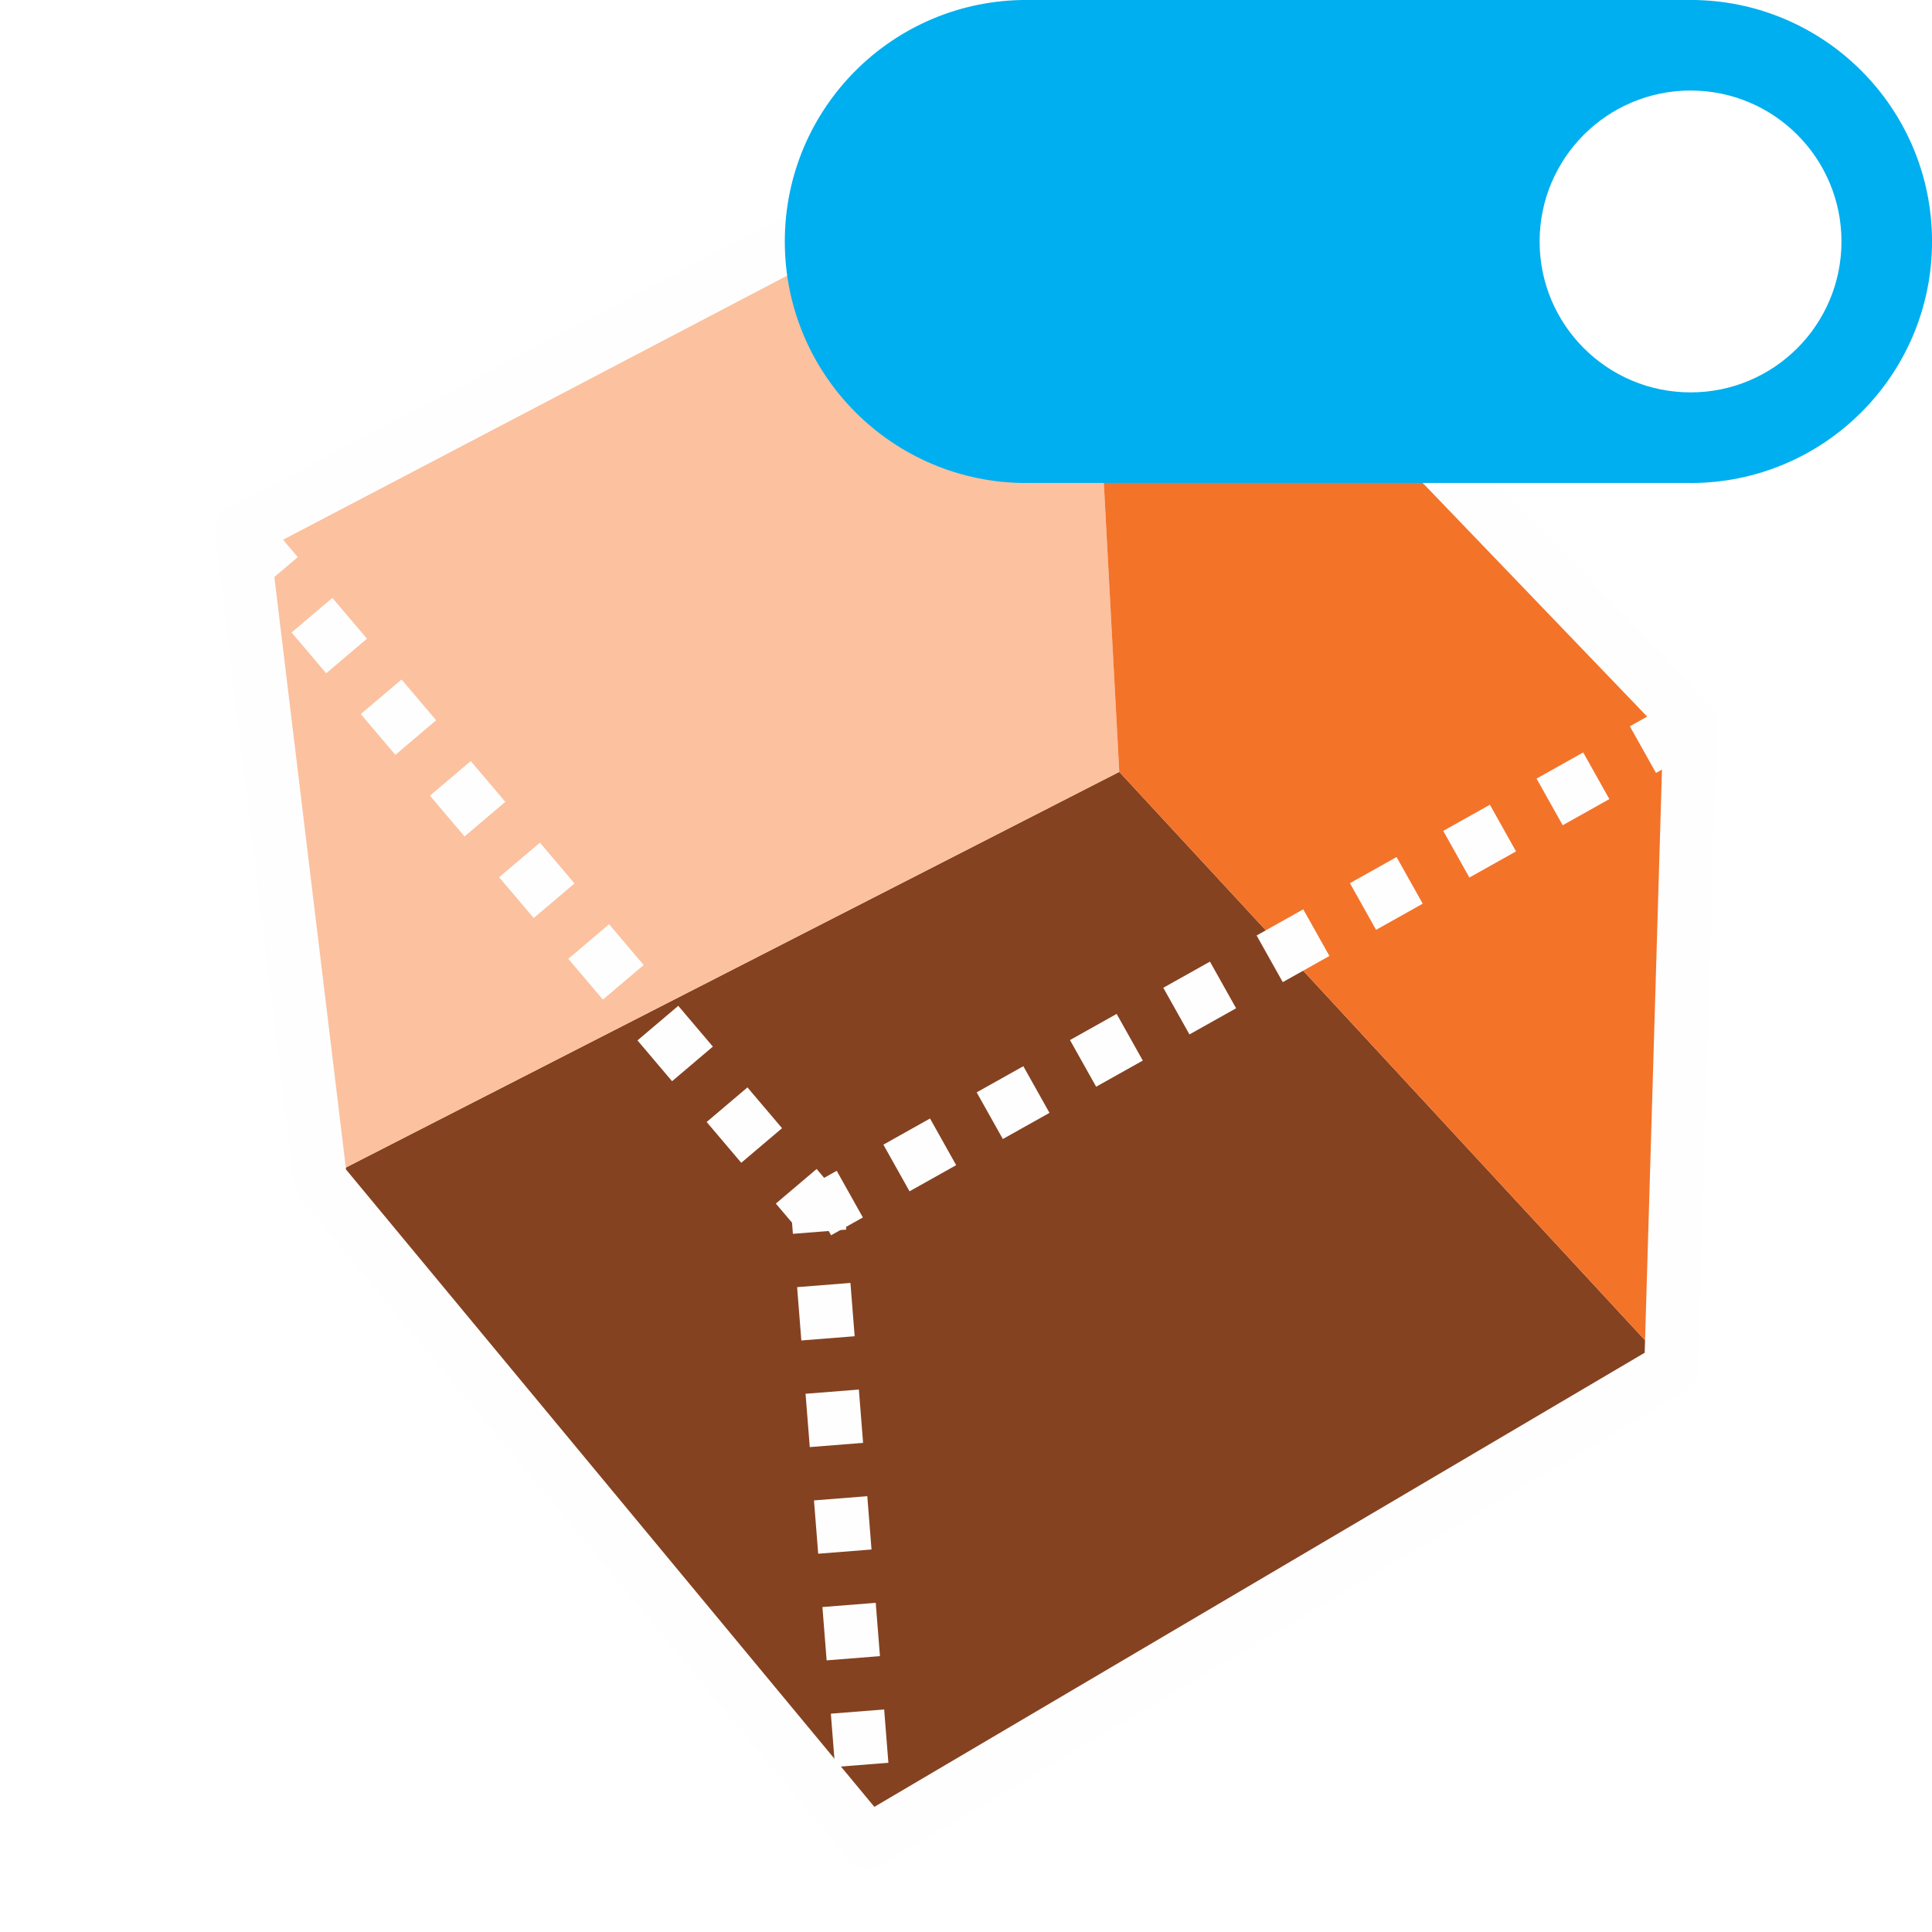
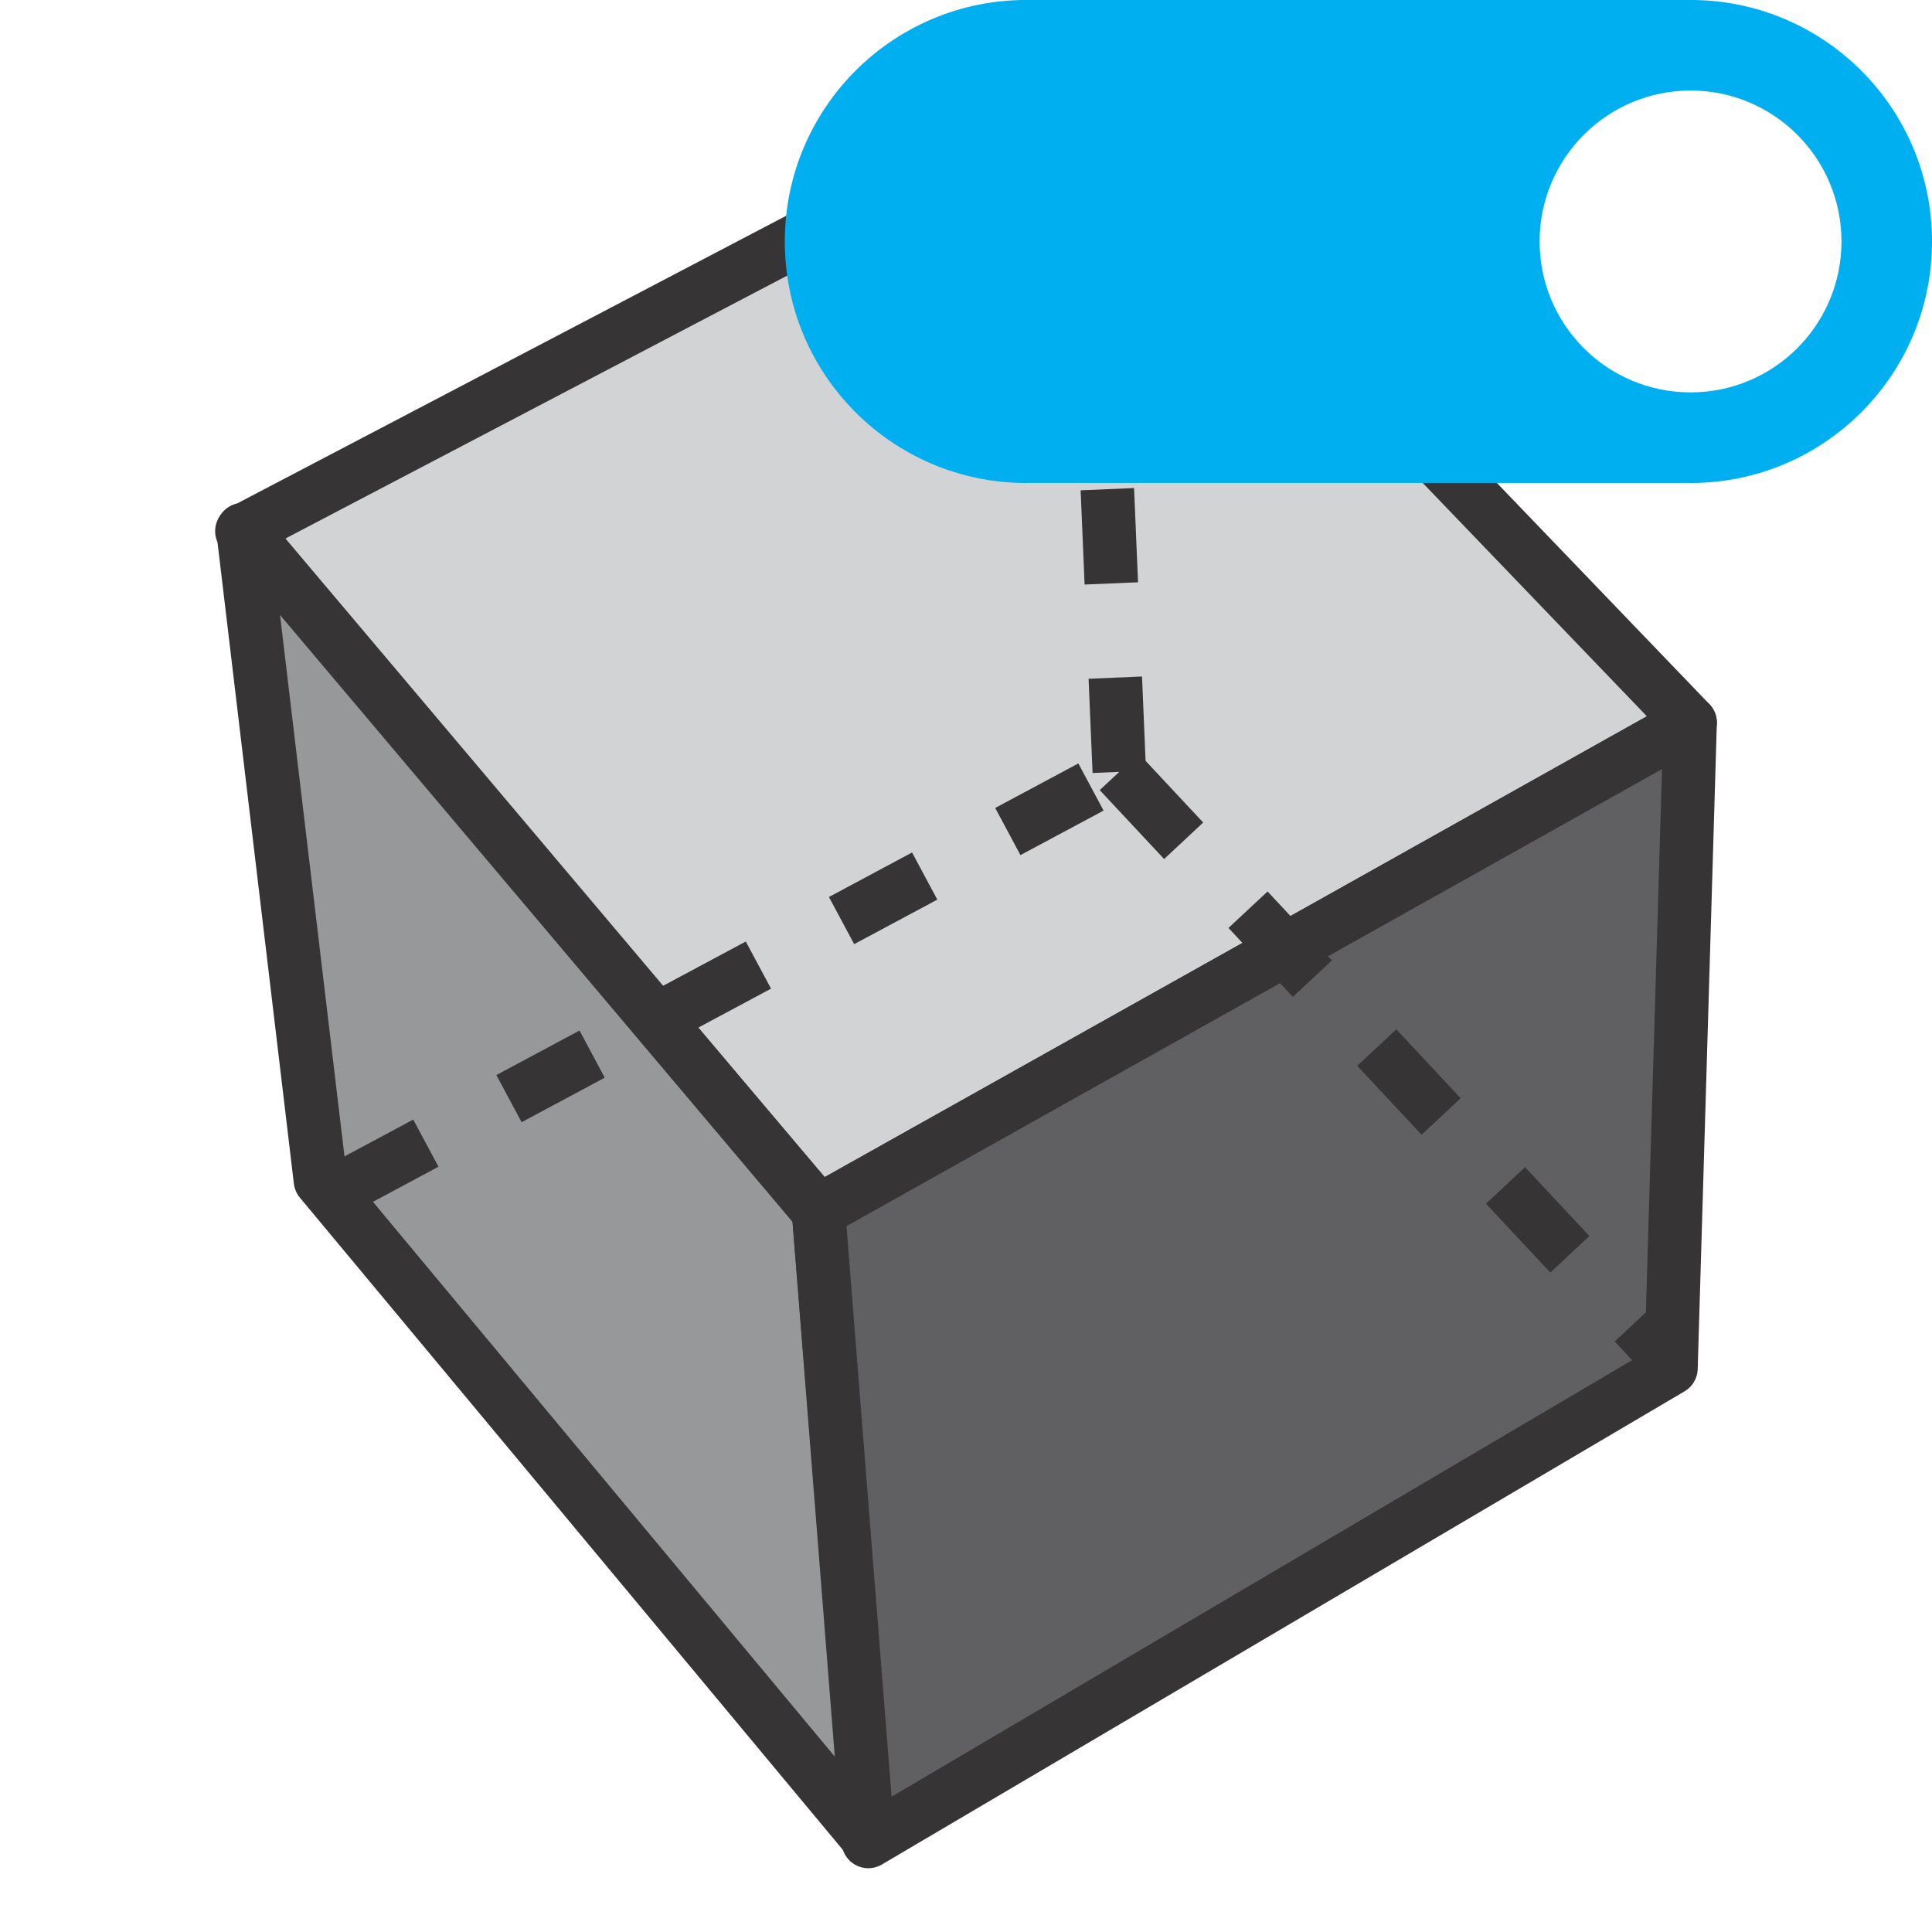
<svg xmlns="http://www.w3.org/2000/svg" xml:space="preserve" width="5.419mm" height="5.419mm" version="1.1" style="shape-rendering:geometricPrecision; text-rendering:geometricPrecision; image-rendering:optimizeQuality; fill-rule:evenodd; clip-rule:evenodd" viewBox="0 0 541.86 541.86">
  <defs>
    <style type="text/css">
   
-     .str0 {stroke:#FEFEFE;stroke-width:15;stroke-linejoin:round;stroke-miterlimit:22.926}
-     .str1 {stroke:#FEFEFE;stroke-width:15;stroke-linejoin:round;stroke-miterlimit:22.926;stroke-dasharray:15 15}
+     .str0 {stroke:#373435;stroke-width:15;stroke-linecap:round;stroke-linejoin:round;stroke-miterlimit:22.926}
+     .str1 {stroke:#373435;stroke-width:15;stroke-linejoin:round;stroke-miterlimit:22.926;stroke-dasharray:26.45 26.45}
    .fil3 {fill:none}
+     .fil0 {fill:#D2D3D5}
+     .fil1 {fill:#96989A}
+     .fil2 {fill:#606062}
    .fil4 {fill:#00AFEF}
-     .fil0 {fill:#854220}
-     .fil2 {fill:#F37329}
-     .fil1 {fill:#FCC19F}
   
  </style>
  </defs>
  <g id="Camada_x0020_1">
-     <polygon class="fil0" points="89.87,331.1 243.47,515.59 468.65,383.76 313.92,216.48 " />
-     <polygon class="fil1" points="303.7,25.39 67.84,148.97 89.87,331.1 313.92,216.48 " />
-     <polygon class="fil2" points="468.65,383.76 474.02,202.69 303.7,25.39 313.92,216.48 " />
-     <polygon class="fil3 str0" points="303.7,25.39 67.84,148.97 89.87,331.1 243.53,516.47 468.65,383.76 474.02,202.69 " />
-     <path class="fil3 str1" d="M68.1 149.66l161.32 190.25 13.91 175.89m230.54 -312.89l-244.45 137" />
+     <polygon class="fil0 str0" points="67.84,148.97 229.56,339.7 474.02,202.69 303.7,25.39 " />
+     <polygon class="fil1 str0" points="243.82,516.03 89.87,331.1 68.13,148.53 229.56,339.7 " />
+     <polygon class="fil2 str0" points="474.02,202.69 229.56,339.7 243.53,516.47 468.65,383.76 " />
+     <path id="path2" class="fil3 str1" d="M96.12 333.1l217.8 -116.62m0 0l-7.73 -183.04m7.73 183.04l152.92 163.74" />
    <path class="fil4" d="M474.13 -0.01l-186.28 0c-37.42,0 -67.74,30.32 -67.74,67.74 0,37.42 30.32,67.74 67.74,67.74l0 -0.02 1.74 0 182.8 0 1.74 0 0 0.02c37.42,0 67.74,-30.32 67.74,-67.74 0,-37.42 -30.32,-67.74 -67.74,-67.74zm0.02 110.06c23.38,0 42.32,-18.94 42.32,-42.32 0,-23.38 -18.94,-42.34 -42.32,-42.34 -23.38,0 -42.34,18.96 -42.34,42.34 0,23.38 18.96,42.32 42.34,42.32z" />
  </g>
</svg>
